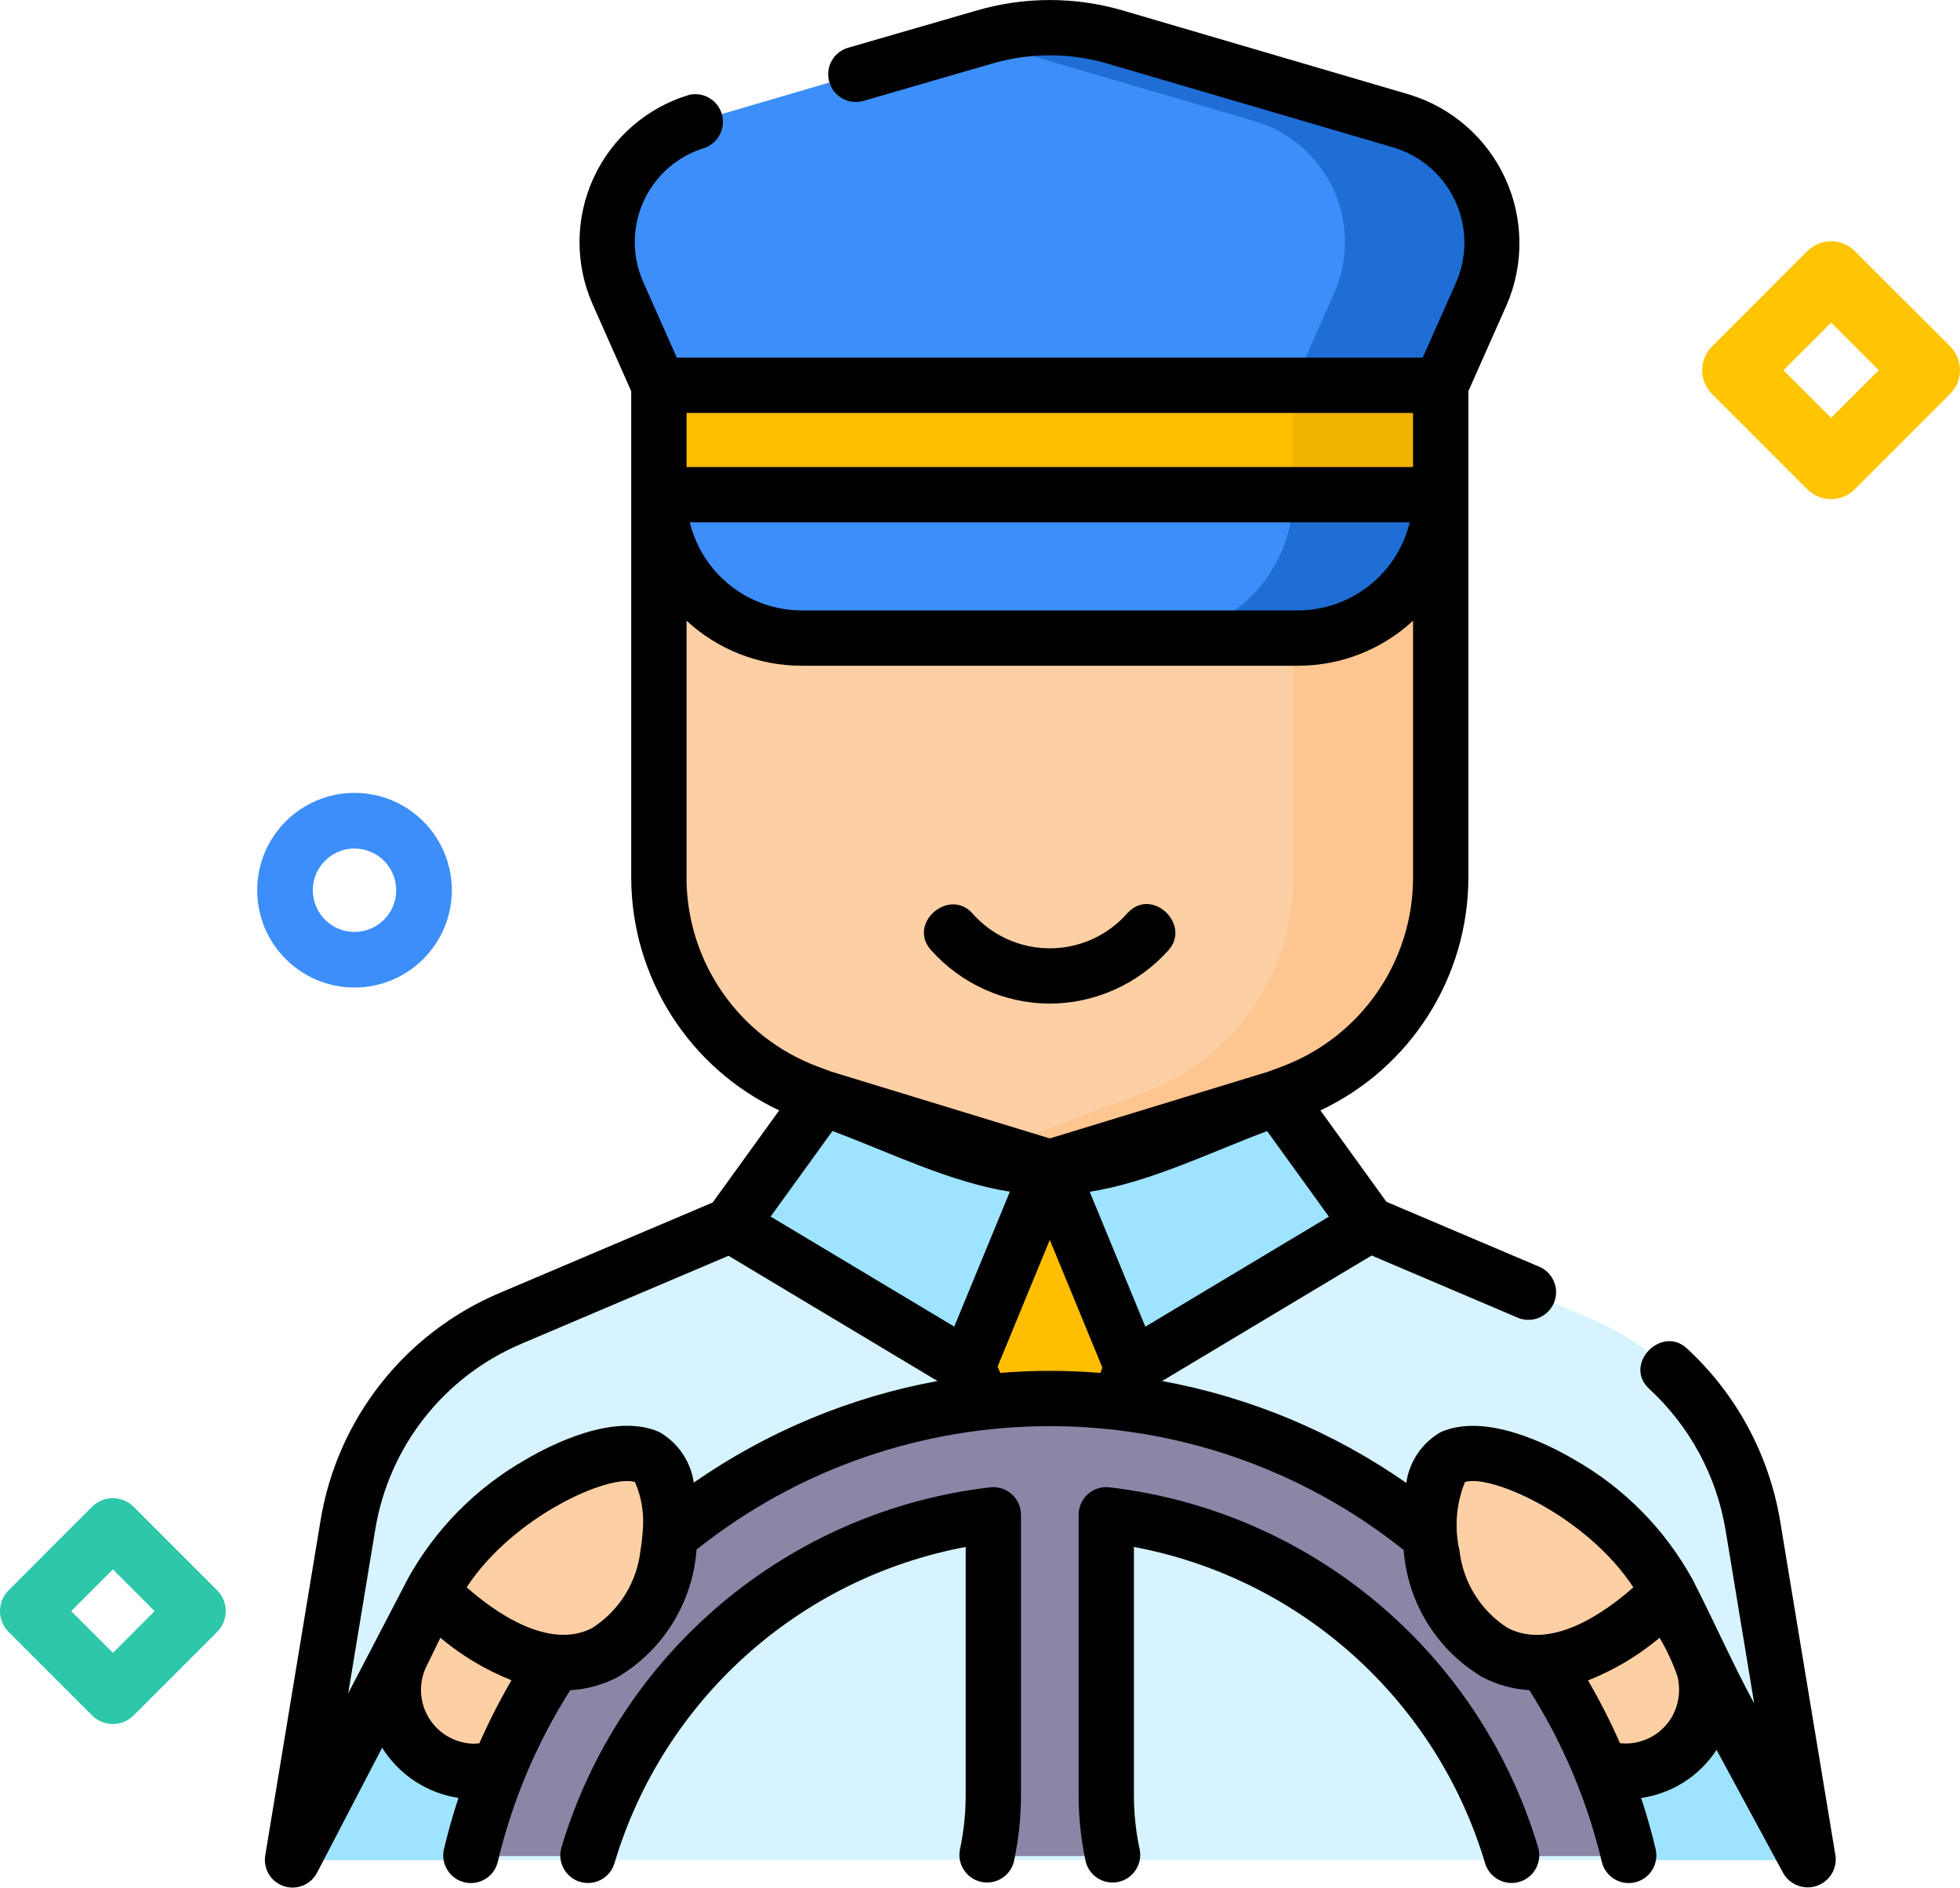
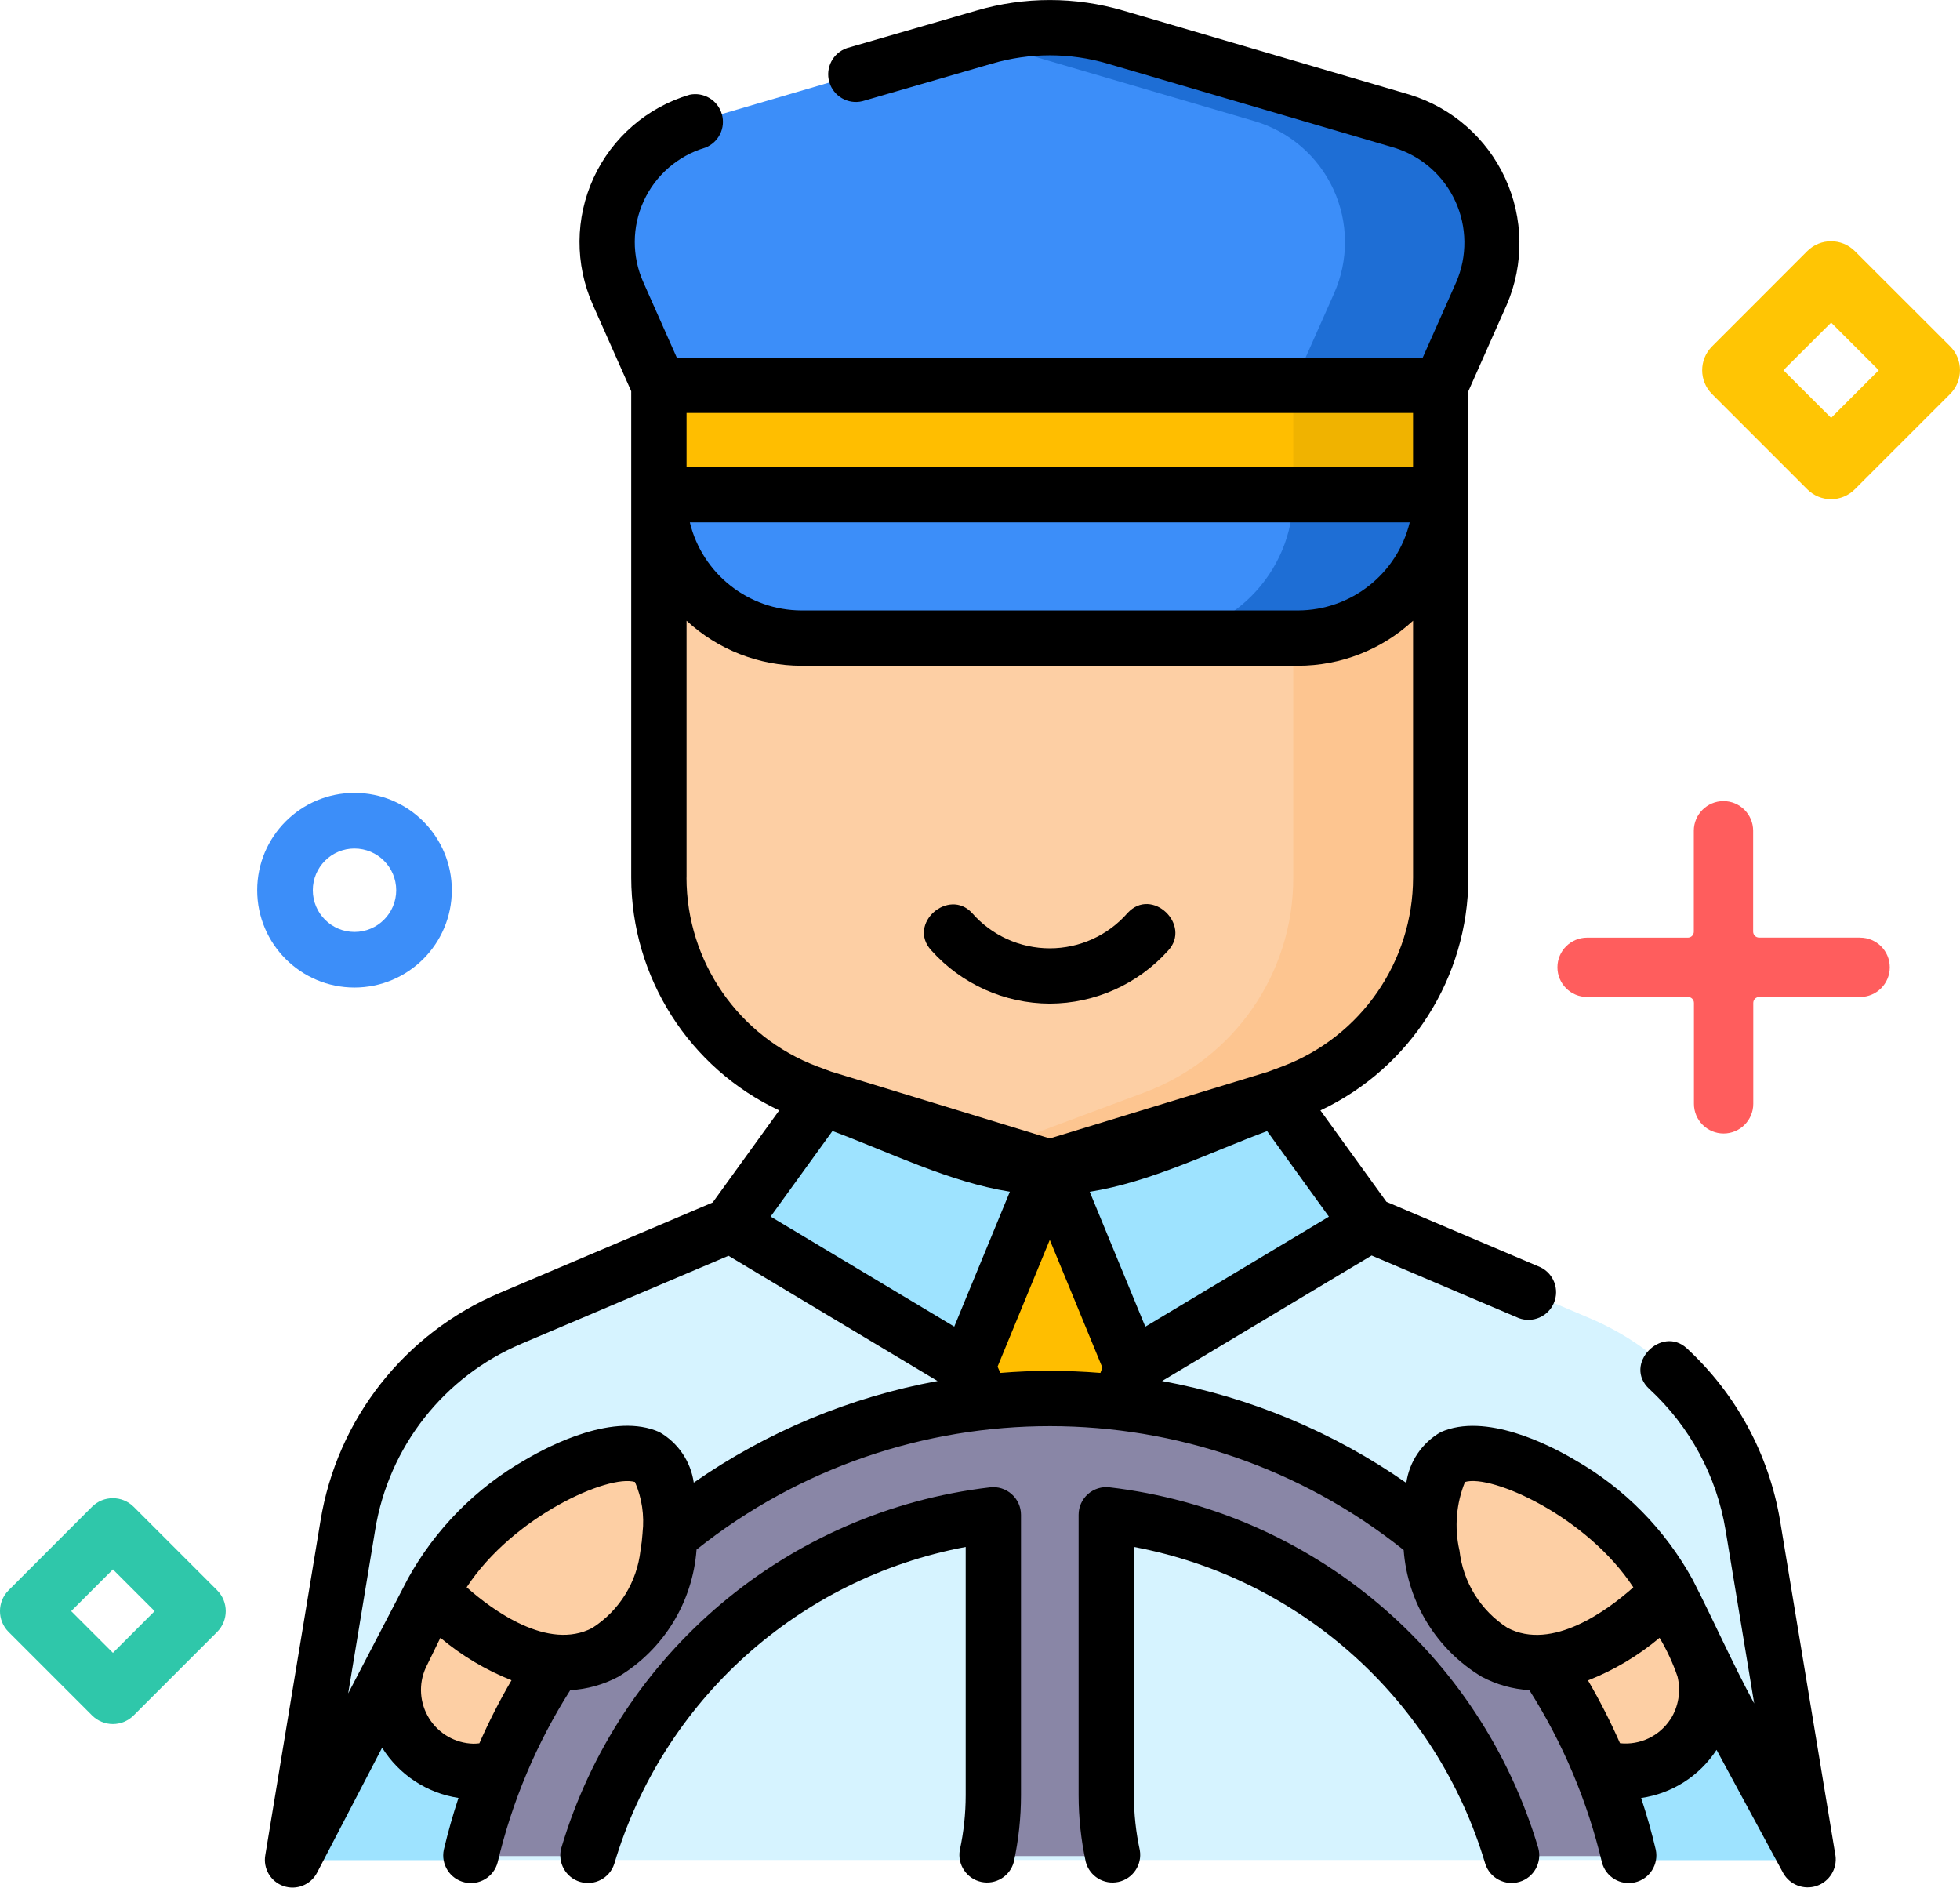
<svg xmlns="http://www.w3.org/2000/svg" width="95.171" height="91.651" viewBox="0 0 95.171 91.651">
-   <g id="No_Driver_Registration" data-name="No Driver Registration" transform="translate(-914.999 -444.349)">
-     <g id="driver_2_" data-name="driver (2)" transform="translate(884.936 444.349)">
-       <g id="Group_16487" data-name="Group 16487" transform="translate(44.267 1.344)">
-         <path id="Path_19181" data-name="Path 19181" d="M124.03,363.081l-2.682-16.242a13.276,13.276,0,0,0-7.908-10.056l-10.68-4.537H71.7l-10.68,4.537a13.276,13.276,0,0,0-7.908,10.056l-2.682,16.242Z" transform="translate(-50.435 -274.116)" fill="#d6f3ff" />
-         <g id="Group_16486" data-name="Group 16486" transform="translate(0)">
-           <path id="Path_19182" data-name="Path 19182" d="M396.352,457l-2.9-6.334,6.559-4.025,5.6,10.359Z" transform="translate(-332.052 -368.031)" fill="#9ee3ff" />
-           <g id="Group_16485" data-name="Group 16485">
-             <g id="Group_16481" data-name="Group 16481" transform="translate(15.277)">
-               <path id="Path_19183" data-name="Path 19183" d="M176.253,24.869l1.98-4.46a6.122,6.122,0,0,0-3.852-8.361L160.457,7.964a11.322,11.322,0,0,0-6.374,0l-13.924,4.083a6.122,6.122,0,0,0-3.852,8.361l1.98,4.46,19.639,2.656Z" transform="translate(-135.777 -7.506)" fill="#3c8ef9" />
-               <g id="Group_16480" data-name="Group 16480" transform="translate(5.993 51.959)">
-                 <path id="Path_19184" data-name="Path 19184" d="M173.713,297.775l-4.457,6.17,11.51,6.895,3.991-9.689Z" transform="translate(-169.256 -297.775)" fill="#9ee3ff" />
-                 <path id="Path_19185" data-name="Path 19185" d="M266.9,297.775l4.457,6.17-11.51,6.895-3.991-9.689Z" transform="translate(-240.352 -297.775)" fill="#9ee3ff" />
+   <g id="No_Driver_Registred" data-name="No Driver Registred" transform="translate(-911.999 -444.349)">
+     <g id="No_Driver_Registration" data-name="No Driver Registration" transform="translate(-3)">
+       <g id="driver_2_" data-name="driver (2)" transform="translate(884.936 444.349)">
+         <g id="Group_16487" data-name="Group 16487" transform="translate(44.267 1.344)">
+           <path id="Path_19181" data-name="Path 19181" d="M124.03,363.081l-2.682-16.242a13.276,13.276,0,0,0-7.908-10.056l-10.68-4.537H71.7l-10.68,4.537a13.276,13.276,0,0,0-7.908,10.056l-2.682,16.242Z" transform="translate(-50.435 -274.116)" fill="#d6f3ff" />
+           <g id="Group_16486" data-name="Group 16486" transform="translate(0)">
+             <path id="Path_19182" data-name="Path 19182" d="M396.352,457l-2.9-6.334,6.559-4.025,5.6,10.359Z" transform="translate(-332.052 -368.031)" fill="#9ee3ff" />
+             <g id="Group_16485" data-name="Group 16485">
+               <g id="Group_16481" data-name="Group 16481" transform="translate(15.277)">
+                 <path id="Path_19183" data-name="Path 19183" d="M176.253,24.869l1.98-4.46a6.122,6.122,0,0,0-3.852-8.361L160.457,7.964a11.322,11.322,0,0,0-6.374,0l-13.924,4.083a6.122,6.122,0,0,0-3.852,8.361l1.98,4.46,19.639,2.656Z" transform="translate(-135.777 -7.506)" fill="#3c8ef9" />
+                 <g id="Group_16480" data-name="Group 16480" transform="translate(5.993 51.959)">
+                   <path id="Path_19184" data-name="Path 19184" d="M173.713,297.775l-4.457,6.17,11.51,6.895,3.991-9.689Z" transform="translate(-169.256 -297.775)" fill="#9ee3ff" />
+                   <path id="Path_19185" data-name="Path 19185" d="M266.9,297.775l4.457,6.17-11.51,6.895-3.991-9.689Z" transform="translate(-240.352 -297.775)" fill="#9ee3ff" />
+                 </g>
+                 <path id="Path_19186" data-name="Path 19186" d="M180.559,163.191l-7.924,2.953a11.009,11.009,0,0,1-7.691,0l-7.924-2.953a11.11,11.11,0,0,1-7.213-10.419v-18.6h37.965v18.6A11.11,11.11,0,0,1,180.559,163.191Z" transform="translate(-147.296 -111.503)" fill="#fdcfa4" />
+                 <path id="Path_19187" data-name="Path 19187" d="M251.256,134.177v18.6a11.11,11.11,0,0,1-7.213,10.419l-7.924,2.953c-.088.033-.177.062-.265.092a11.006,11.006,0,0,0,7.425-.092l7.924-2.953a11.11,11.11,0,0,0,7.213-10.419v-18.6Z" transform="translate(-217.94 -111.503)" fill="#fdc590" />
+                 <path id="Path_19188" data-name="Path 19188" d="M149.807,122a6.946,6.946,0,0,0,6.929,6.962h24.107A6.946,6.946,0,0,0,187.772,122l-18.983-2.656Z" transform="translate(-147.296 -99.321)" fill="#3c8ef9" />
+                 <path id="Path_19189" data-name="Path 19189" d="M239.433,119.339l-3.58.5,15.4,2.155a6.946,6.946,0,0,1-6.929,6.962h7.16a6.946,6.946,0,0,0,6.929-6.962Z" transform="translate(-217.939 -99.321)" fill="#1e6ed5" />
+                 <path id="Path_19190" data-name="Path 19190" d="M149.807,104.5h37.965v5.312H149.807Z" transform="translate(-147.296 -87.139)" fill="#ffbe00" />
+                 <path id="Path_19191" data-name="Path 19191" d="M256.544,12.048,242.62,7.964a11.322,11.322,0,0,0-6.374,0l-.393.115,13.531,3.968a6.122,6.122,0,0,1,3.852,8.361l-1.98,4.46h7.16l1.98-4.46A6.122,6.122,0,0,0,256.544,12.048Z" transform="translate(-217.939 -7.506)" fill="#1e6ed5" />
+                 <path id="Path_19192" data-name="Path 19192" d="M321.9,104.5h7.16v5.312H321.9Z" transform="translate(-288.583 -87.139)" fill="#f0b300" />
+                 <path id="Path_19193" data-name="Path 19193" d="M233.556,326.325l3.991-9.689,3.991,9.689-1.486,4.112h-4.7Z" transform="translate(-216.053 -261.301)" fill="#ffbe00" />
              </g>
-               <path id="Path_19186" data-name="Path 19186" d="M180.559,163.191l-7.924,2.953a11.009,11.009,0,0,1-7.691,0l-7.924-2.953a11.11,11.11,0,0,1-7.213-10.419v-18.6h37.965v18.6A11.11,11.11,0,0,1,180.559,163.191Z" transform="translate(-147.296 -111.503)" fill="#fdcfa4" />
-               <path id="Path_19187" data-name="Path 19187" d="M251.256,134.177v18.6a11.11,11.11,0,0,1-7.213,10.419l-7.924,2.953c-.088.033-.177.062-.265.092a11.006,11.006,0,0,0,7.425-.092l7.924-2.953a11.11,11.11,0,0,0,7.213-10.419v-18.6Z" transform="translate(-217.94 -111.503)" fill="#fdc590" />
-               <path id="Path_19188" data-name="Path 19188" d="M149.807,122a6.946,6.946,0,0,0,6.929,6.962h24.107A6.946,6.946,0,0,0,187.772,122l-18.983-2.656Z" transform="translate(-147.296 -99.321)" fill="#3c8ef9" />
-               <path id="Path_19189" data-name="Path 19189" d="M239.433,119.339l-3.58.5,15.4,2.155a6.946,6.946,0,0,1-6.929,6.962h7.16a6.946,6.946,0,0,0,6.929-6.962Z" transform="translate(-217.939 -99.321)" fill="#1e6ed5" />
-               <path id="Path_19190" data-name="Path 19190" d="M149.807,104.5h37.965v5.312H149.807Z" transform="translate(-147.296 -87.139)" fill="#ffbe00" />
-               <path id="Path_19191" data-name="Path 19191" d="M256.544,12.048,242.62,7.964a11.322,11.322,0,0,0-6.374,0l-.393.115,13.531,3.968a6.122,6.122,0,0,1,3.852,8.361l-1.98,4.46h7.16l1.98-4.46A6.122,6.122,0,0,0,256.544,12.048Z" transform="translate(-217.939 -7.506)" fill="#1e6ed5" />
-               <path id="Path_19192" data-name="Path 19192" d="M321.9,104.5h7.16v5.312H321.9Z" transform="translate(-288.583 -87.139)" fill="#f0b300" />
-               <path id="Path_19193" data-name="Path 19193" d="M233.556,326.325l3.991-9.689,3.991,9.689-1.486,4.112h-4.7Z" transform="translate(-216.053 -261.301)" fill="#ffbe00" />
-             </g>
-             <g id="Group_16484" data-name="Group 16484" transform="translate(0 66.556)">
-               <path id="Path_19194" data-name="Path 19194" d="M59.7,457l2.9-6.334-6.559-4.025L50.434,457Z" transform="translate(-50.434 -434.587)" fill="#9ee3ff" />
-               <path id="Path_19195" data-name="Path 19195" d="M79.562,430.249l-1.5,3.075a3.833,3.833,0,0,0,.289,3.86l.072.1a3.833,3.833,0,0,0,6.538-.373l3.745-7.022" transform="translate(-72.794 -420.841)" fill="#fdcfa4" />
-               <path id="Path_19196" data-name="Path 19196" d="M381.67,430.249l1.5,3.075a3.833,3.833,0,0,1-.289,3.86l-.072.1a3.833,3.833,0,0,1-6.538-.373l-3.745-7.022" transform="translate(-314.874 -420.841)" fill="#fdcfa4" />
-               <g id="Group_16482" data-name="Group 16482" transform="translate(8.654)">
-                 <path id="Path_19197" data-name="Path 19197" d="M155.013,401.541a28.9,28.9,0,0,0-56.233,0m5.681,0a23.468,23.468,0,0,1,19.692-16.571v13.613a13.931,13.931,0,0,1-.317,2.958m6.121,0a13.93,13.93,0,0,1-.317-2.958V384.97a23.468,23.468,0,0,1,19.692,16.571" transform="translate(-98.78 -379.322)" fill="#8986a6" />
-               </g>
-               <g id="Group_16483" data-name="Group 16483" transform="translate(6.768 2.676)">
-                 <path id="Path_19198" data-name="Path 19198" d="M88.244,401s4.511,4.979,8.426,2.917,3.67-8.746,2.067-9.463C96.494,393.453,90.439,396.657,88.244,401Z" transform="translate(-88.244 -394.272)" fill="#fdcfa4" />
-                 <path id="Path_19199" data-name="Path 19199" d="M370.449,401s-4.511,4.979-8.426,2.917-3.67-8.746-2.067-9.463C362.2,393.453,368.254,396.657,370.449,401Z" transform="translate(-310.421 -394.272)" fill="#fdcfa4" />
+               <g id="Group_16484" data-name="Group 16484" transform="translate(0 66.556)">
+                 <path id="Path_19194" data-name="Path 19194" d="M59.7,457l2.9-6.334-6.559-4.025L50.434,457Z" transform="translate(-50.434 -434.587)" fill="#9ee3ff" />
+                 <path id="Path_19195" data-name="Path 19195" d="M79.562,430.249l-1.5,3.075a3.833,3.833,0,0,0,.289,3.86l.072.1a3.833,3.833,0,0,0,6.538-.373l3.745-7.022" transform="translate(-72.794 -420.841)" fill="#fdcfa4" />
+                 <path id="Path_19196" data-name="Path 19196" d="M381.67,430.249l1.5,3.075a3.833,3.833,0,0,1-.289,3.86l-.072.1a3.833,3.833,0,0,1-6.538-.373l-3.745-7.022" transform="translate(-314.874 -420.841)" fill="#fdcfa4" />
+                 <g id="Group_16482" data-name="Group 16482" transform="translate(8.654)">
+                   <path id="Path_19197" data-name="Path 19197" d="M155.013,401.541a28.9,28.9,0,0,0-56.233,0m5.681,0a23.468,23.468,0,0,1,19.692-16.571v13.613a13.931,13.931,0,0,1-.317,2.958m6.121,0a13.93,13.93,0,0,1-.317-2.958V384.97a23.468,23.468,0,0,1,19.692,16.571" transform="translate(-98.78 -379.322)" fill="#8986a6" />
+                 </g>
+                 <g id="Group_16483" data-name="Group 16483" transform="translate(6.768 2.676)">
+                   <path id="Path_19198" data-name="Path 19198" d="M88.244,401s4.511,4.979,8.426,2.917,3.67-8.746,2.067-9.463C96.494,393.453,90.439,396.657,88.244,401Z" transform="translate(-88.244 -394.272)" fill="#fdcfa4" />
+                   <path id="Path_19199" data-name="Path 19199" d="M370.449,401s-4.511,4.979-8.426,2.917-3.67-8.746-2.067-9.463C362.2,393.453,368.254,396.657,370.449,401Z" transform="translate(-310.421 -394.272)" fill="#fdcfa4" />
+                 </g>
              </g>
            </g>
          </g>
        </g>
+         <g id="Group_16488" data-name="Group 16488" transform="translate(42.922 0)">
+           <path id="Path_19200" data-name="Path 19200" d="M119.186,90.09,116.5,73.848a14.684,14.684,0,0,0-4.533-8.384c-1.237-1.137-3.11.789-1.817,1.977a11.988,11.988,0,0,1,3.7,6.844l1.391,8.425c-1.067-1.973-1.961-4.011-2.985-6.007a15.009,15.009,0,0,0-5.745-5.831c-1.23-.725-4.326-2.306-6.494-1.336A3.388,3.388,0,0,0,98.348,72a30.294,30.294,0,0,0-11.857-4.947l10.174-6.094L103.812,64a1.344,1.344,0,0,0,1.05-2.471l-7.478-3.177-3.206-4.438a12.516,12.516,0,0,0,7.185-11.3V18.991l1.865-4.2A7.548,7.548,0,0,0,98.526,4.6L84.6.514a12.638,12.638,0,0,0-7.125,0L71.189,2.335a1.344,1.344,0,0,0,.748,2.579L78.228,3.09a9.96,9.96,0,0,1,5.618,0L97.771,7.174a4.825,4.825,0,0,1,3,6.528l-1.626,3.663H62.927L61.3,13.7a4.779,4.779,0,0,1,3-6.528A1.344,1.344,0,0,0,63.548,4.6a7.464,7.464,0,0,0-4.7,10.194l1.865,4.2V42.614a12.516,12.516,0,0,0,7.185,11.3l-3.23,4.471L54.331,62.775a14.548,14.548,0,0,0-8.707,11.073L42.946,90.067a1.343,1.343,0,0,0,2.511.862l3.161-6.073a5.316,5.316,0,0,0,3.707,2.439q-.409,1.239-.712,2.516a1.343,1.343,0,0,0,2.613.618,27.3,27.3,0,0,1,3.526-8.365,5.629,5.629,0,0,0,2.333-.651,7.867,7.867,0,0,0,3.8-6.176,27.549,27.549,0,0,1,34.335.021,7.858,7.858,0,0,0,3.793,6.155,5.628,5.628,0,0,0,2.31.649,27.436,27.436,0,0,1,3.526,8.367,1.343,1.343,0,0,0,2.613-.618q-.3-1.275-.711-2.513a5.261,5.261,0,0,0,3.662-2.337l3.239,5.987a1.363,1.363,0,0,0,2.536-.857ZM85.676,64.415l-2.7-6.55c2.942-.468,5.839-1.913,8.614-2.947l3,4.155Zm13-44.366v2.627H63.4V20.049Zm-.161,5.312a5.6,5.6,0,0,1-5.425,4.277H68.984a5.6,5.6,0,0,1-5.425-4.277ZM63.4,42.614V30.137a8.221,8.221,0,0,0,5.586,2.187H93.091a8.221,8.221,0,0,0,5.586-2.187V42.614a9.807,9.807,0,0,1-6.34,9.161l-.689.257L81.038,55.275,70.423,52.03l-.686-.256a9.807,9.807,0,0,1-6.34-9.161Zm7.085,12.3c2.775,1.034,5.672,2.479,8.614,2.947l-2.7,6.55-8.917-5.342Zm-15.1,10.328,10.051-4.27,10.151,6.081a30.292,30.292,0,0,0-11.837,4.934,3.379,3.379,0,0,0-1.67-2.455c-2.168-.969-5.264.611-6.494,1.336a15.024,15.024,0,0,0-5.734,5.81l0,.006-2.882,5.535,1.311-7.938a11.875,11.875,0,0,1,7.108-9.039ZM53.047,84.662a2.612,2.612,0,0,1-2.31-3.689l.71-1.453A12.62,12.62,0,0,0,54.9,81.582a30,30,0,0,0-1.561,3.061A2.516,2.516,0,0,1,53.047,84.662Zm5.787-5.625c-2.157,1.137-4.86-.861-6.112-1.969,2.26-3.447,6.888-5.5,8.173-5.112a4.822,4.822,0,0,1,.369,2.462c0,.006,0,.013,0,.019a7.839,7.839,0,0,1-.1.832,5.14,5.14,0,0,1-2.334,3.768Zm19.8-12.382-.132-.3L81.037,60.2l1.314,3.189L83.59,66.4l-.094.26q-1.224-.1-2.458-.1-1.205,0-2.4.1Zm22.292,8.613a5.566,5.566,0,0,1,.272-3.313c1.285-.39,5.916,1.668,8.175,5.115-1.247,1.109-3.943,3.111-6.113,1.966A5.14,5.14,0,0,1,100.929,75.268Zm10.243,8.213a2.594,2.594,0,0,1-2.444,1.158,30.032,30.032,0,0,0-1.554-3.049,12.605,12.605,0,0,0,3.475-2.069,10.007,10.007,0,0,1,.871,1.879A2.683,2.683,0,0,1,111.173,83.481Z" transform="translate(-42.922 0)" />
+           <path id="Path_19201" data-name="Path 19201" d="M144.932,403.717a1.343,1.343,0,0,0-1.049-.33,24.721,24.721,0,0,0-20.822,17.521,1.343,1.343,0,0,0,2.573.767A22.042,22.042,0,0,1,142.7,406.281v12.051a12.608,12.608,0,0,1-.287,2.673,1.344,1.344,0,0,0,2.624.57,15.307,15.307,0,0,0,.348-3.243V404.72A1.341,1.341,0,0,0,144.932,403.717Z" transform="translate(-108.668 -331.172)" />
+           <path id="Path_19202" data-name="Path 19202" d="M265.178,403.386a1.343,1.343,0,0,0-1.5,1.334v13.613a15.3,15.3,0,0,0,.348,3.243,1.344,1.344,0,0,0,2.624-.57,12.609,12.609,0,0,1-.287-2.673V406.281a22.042,22.042,0,0,1,17.063,15.393,1.343,1.343,0,0,0,2.573-.767,24.721,24.721,0,0,0-20.822-17.521Z" transform="translate(-224.163 -331.172)" />
+           <path id="Path_19203" data-name="Path 19203" d="M227.816,250.044a7.759,7.759,0,0,0,5.752-2.582c1.137-1.237-.788-3.111-1.977-1.817a5.014,5.014,0,0,1-7.55,0c-1.137-1.237-3.166.524-1.977,1.817a7.759,7.759,0,0,0,5.752,2.582Z" transform="translate(-189.7 -201.315)" />
+         </g>
      </g>
-       <g id="Group_16488" data-name="Group 16488" transform="translate(42.922 0)">
-         <path id="Path_19200" data-name="Path 19200" d="M119.186,90.09,116.5,73.848a14.684,14.684,0,0,0-4.533-8.384c-1.237-1.137-3.11.789-1.817,1.977a11.988,11.988,0,0,1,3.7,6.844l1.391,8.425c-1.067-1.973-1.961-4.011-2.985-6.007a15.009,15.009,0,0,0-5.745-5.831c-1.23-.725-4.326-2.306-6.494-1.336A3.388,3.388,0,0,0,98.348,72a30.294,30.294,0,0,0-11.857-4.947l10.174-6.094L103.812,64a1.344,1.344,0,0,0,1.05-2.471l-7.478-3.177-3.206-4.438a12.516,12.516,0,0,0,7.185-11.3V18.991l1.865-4.2A7.548,7.548,0,0,0,98.526,4.6L84.6.514a12.638,12.638,0,0,0-7.125,0L71.189,2.335a1.344,1.344,0,0,0,.748,2.579L78.228,3.09a9.96,9.96,0,0,1,5.618,0L97.771,7.174a4.825,4.825,0,0,1,3,6.528l-1.626,3.663H62.927L61.3,13.7a4.779,4.779,0,0,1,3-6.528A1.344,1.344,0,0,0,63.548,4.6a7.464,7.464,0,0,0-4.7,10.194l1.865,4.2V42.614a12.516,12.516,0,0,0,7.185,11.3l-3.23,4.471L54.331,62.775a14.548,14.548,0,0,0-8.707,11.073L42.946,90.067a1.343,1.343,0,0,0,2.511.862l3.161-6.073a5.316,5.316,0,0,0,3.707,2.439q-.409,1.239-.712,2.516a1.343,1.343,0,0,0,2.613.618,27.3,27.3,0,0,1,3.526-8.365,5.629,5.629,0,0,0,2.333-.651,7.867,7.867,0,0,0,3.8-6.176,27.549,27.549,0,0,1,34.335.021,7.858,7.858,0,0,0,3.793,6.155,5.628,5.628,0,0,0,2.31.649,27.436,27.436,0,0,1,3.526,8.367,1.343,1.343,0,0,0,2.613-.618q-.3-1.275-.711-2.513a5.261,5.261,0,0,0,3.662-2.337l3.239,5.987a1.363,1.363,0,0,0,2.536-.857ZM85.676,64.415l-2.7-6.55c2.942-.468,5.839-1.913,8.614-2.947l3,4.155Zm13-44.366v2.627H63.4V20.049Zm-.161,5.312a5.6,5.6,0,0,1-5.425,4.277H68.984a5.6,5.6,0,0,1-5.425-4.277ZM63.4,42.614V30.137a8.221,8.221,0,0,0,5.586,2.187H93.091a8.221,8.221,0,0,0,5.586-2.187V42.614a9.807,9.807,0,0,1-6.34,9.161l-.689.257L81.038,55.275,70.423,52.03l-.686-.256a9.807,9.807,0,0,1-6.34-9.161Zm7.085,12.3c2.775,1.034,5.672,2.479,8.614,2.947l-2.7,6.55-8.917-5.342Zm-15.1,10.328,10.051-4.27,10.151,6.081a30.292,30.292,0,0,0-11.837,4.934,3.379,3.379,0,0,0-1.67-2.455c-2.168-.969-5.264.611-6.494,1.336a15.024,15.024,0,0,0-5.734,5.81l0,.006-2.882,5.535,1.311-7.938a11.875,11.875,0,0,1,7.108-9.039ZM53.047,84.662a2.612,2.612,0,0,1-2.31-3.689l.71-1.453A12.62,12.62,0,0,0,54.9,81.582a30,30,0,0,0-1.561,3.061A2.516,2.516,0,0,1,53.047,84.662Zm5.787-5.625c-2.157,1.137-4.86-.861-6.112-1.969,2.26-3.447,6.888-5.5,8.173-5.112a4.822,4.822,0,0,1,.369,2.462c0,.006,0,.013,0,.019a7.839,7.839,0,0,1-.1.832,5.14,5.14,0,0,1-2.334,3.768Zm19.8-12.382-.132-.3L81.037,60.2l1.314,3.189L83.59,66.4l-.094.26q-1.224-.1-2.458-.1-1.205,0-2.4.1Zm22.292,8.613a5.566,5.566,0,0,1,.272-3.313c1.285-.39,5.916,1.668,8.175,5.115-1.247,1.109-3.943,3.111-6.113,1.966A5.14,5.14,0,0,1,100.929,75.268Zm10.243,8.213a2.594,2.594,0,0,1-2.444,1.158,30.032,30.032,0,0,0-1.554-3.049,12.605,12.605,0,0,0,3.475-2.069,10.007,10.007,0,0,1,.871,1.879A2.683,2.683,0,0,1,111.173,83.481Z" transform="translate(-42.922 0)" />
-         <path id="Path_19201" data-name="Path 19201" d="M144.932,403.717a1.343,1.343,0,0,0-1.049-.33,24.721,24.721,0,0,0-20.822,17.521,1.343,1.343,0,0,0,2.573.767A22.042,22.042,0,0,1,142.7,406.281v12.051a12.608,12.608,0,0,1-.287,2.673,1.344,1.344,0,0,0,2.624.57,15.307,15.307,0,0,0,.348-3.243V404.72A1.341,1.341,0,0,0,144.932,403.717Z" transform="translate(-108.668 -331.172)" />
-         <path id="Path_19202" data-name="Path 19202" d="M265.178,403.386a1.343,1.343,0,0,0-1.5,1.334v13.613a15.3,15.3,0,0,0,.348,3.243,1.344,1.344,0,0,0,2.624-.57,12.609,12.609,0,0,1-.287-2.673V406.281a22.042,22.042,0,0,1,17.063,15.393,1.343,1.343,0,0,0,2.573-.767,24.721,24.721,0,0,0-20.822-17.521Z" transform="translate(-224.163 -331.172)" />
-         <path id="Path_19203" data-name="Path 19203" d="M227.816,250.044a7.759,7.759,0,0,0,5.752-2.582c1.137-1.237-.788-3.111-1.977-1.817a5.014,5.014,0,0,1-7.55,0c-1.137-1.237-3.166.524-1.977,1.817a7.759,7.759,0,0,0,5.752,2.582Z" transform="translate(-189.7 -201.315)" />
+       <g id="Group_16476" data-name="Group 16476" transform="translate(-30.621 165)">
+         <g id="placeholder_2_" data-name="placeholder (2)" transform="translate(927.029 291.064)">
+           <path id="Path_19173" data-name="Path 19173" d="M167.3,364.435a4.725,4.725,0,1,1,4.725-4.725A4.73,4.73,0,0,1,167.3,364.435Zm0-6.75a2.025,2.025,0,1,0,2.025,2.025A2.027,2.027,0,0,0,167.3,357.686Z" transform="translate(-131.495 -328.202)" fill="#3c8ef9" />
+           <path id="Path_19174" data-name="Path 19174" d="M414.6,12.522a1.636,1.636,0,0,1-1.157-.479l-4.626-4.626a1.636,1.636,0,0,1,0-2.313L413.439.478a1.636,1.636,0,0,1,2.313,0L420.378,5.1a1.636,1.636,0,0,1,0,2.313l-4.626,4.626A1.636,1.636,0,0,1,414.6,12.522ZM412.283,6.26,414.6,8.574l2.313-2.313L414.6,3.948Z" transform="translate(-307.095)" fill="#ffc504" />
+           <path id="Path_19175" data-name="Path 19175" d="M413.817,10.965a1.433,1.433,0,0,1-1.013-.419l-4.051-4.051a1.432,1.432,0,0,1,0-2.026L412.8.418a1.433,1.433,0,0,1,2.025,0l4.051,4.051a1.432,1.432,0,0,1,0,2.025l-4.051,4.051A1.432,1.432,0,0,1,413.817,10.965Zm-2.026-5.483,2.026,2.026,2.025-2.026-2.025-2.025Z" transform="translate(-389.743 61.028)" fill="#2fc7aa" />
+         </g>
      </g>
    </g>
-     <g id="Group_16476" data-name="Group 16476" transform="translate(-30.621 165)">
-       <g id="placeholder_2_" data-name="placeholder (2)" transform="translate(927.029 291.064)">
-         <path id="Path_19173" data-name="Path 19173" d="M167.3,364.435a4.725,4.725,0,1,1,4.725-4.725A4.73,4.73,0,0,1,167.3,364.435Zm0-6.75a2.025,2.025,0,1,0,2.025,2.025A2.027,2.027,0,0,0,167.3,357.686Z" transform="translate(-131.495 -328.202)" fill="#3c8ef9" />
-         <path id="Path_19174" data-name="Path 19174" d="M414.6,12.522a1.636,1.636,0,0,1-1.157-.479l-4.626-4.626a1.636,1.636,0,0,1,0-2.313L413.439.478a1.636,1.636,0,0,1,2.313,0L420.378,5.1a1.636,1.636,0,0,1,0,2.313l-4.626,4.626A1.636,1.636,0,0,1,414.6,12.522ZM412.283,6.26,414.6,8.574l2.313-2.313L414.6,3.948Z" transform="translate(-307.095)" fill="#ffc504" />
-         <path id="Path_19175" data-name="Path 19175" d="M413.817,10.965a1.433,1.433,0,0,1-1.013-.419l-4.051-4.051a1.432,1.432,0,0,1,0-2.026L412.8.418a1.433,1.433,0,0,1,2.025,0l4.051,4.051a1.432,1.432,0,0,1,0,2.025l-4.051,4.051A1.432,1.432,0,0,1,413.817,10.965Zm-2.026-5.483,2.026,2.026,2.025-2.026-2.025-2.025Z" transform="translate(-389.743 61.028)" fill="#2fc7aa" />
-       </g>
-     </g>
+     <path id="add_2_" data-name="add (2)" d="M14.691,6.625h-4.9a.288.288,0,0,1-.288-.288V1.44a1.44,1.44,0,0,0-2.881,0v4.9a.288.288,0,0,1-.288.288H1.44a1.44,1.44,0,0,0,0,2.881h4.9a.288.288,0,0,1,.288.288v4.9a1.44,1.44,0,0,0,2.881,0v-4.9a.288.288,0,0,1,.288-.288h4.9a1.44,1.44,0,0,0,0-2.881Zm0,0" transform="translate(987.623 483.246)" fill="#ff5d5d" />
  </g>
</svg>
